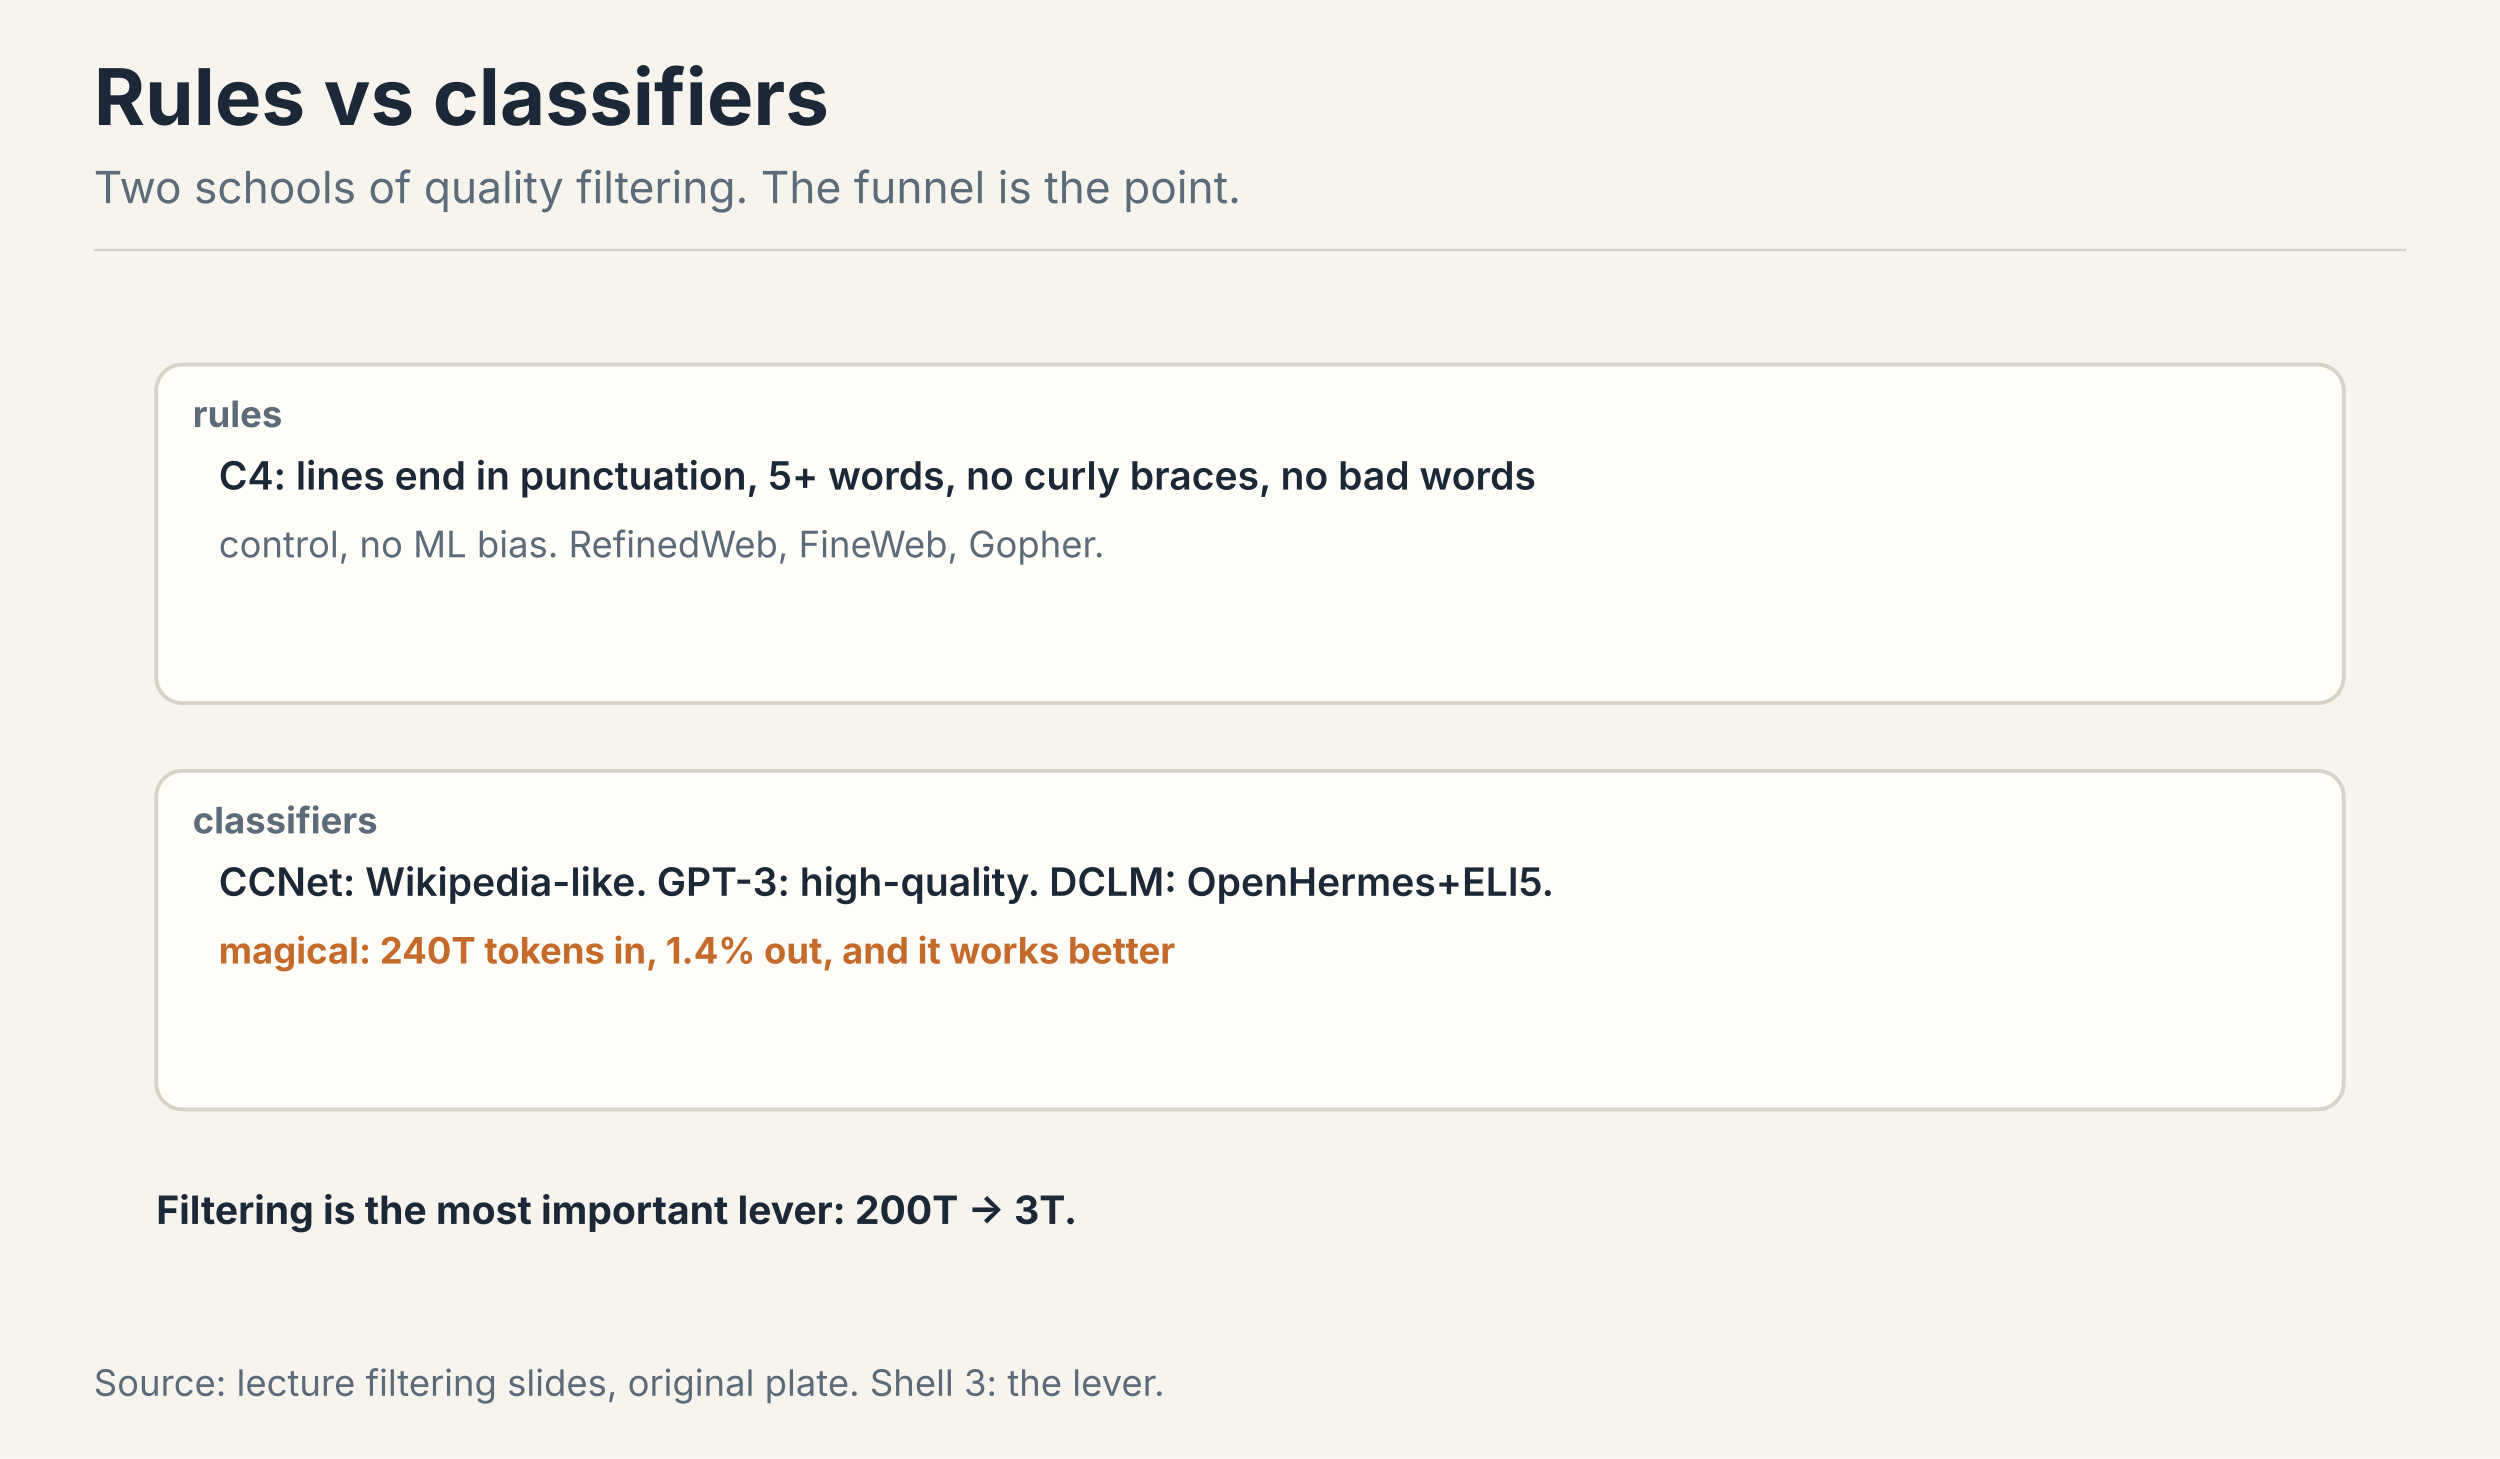
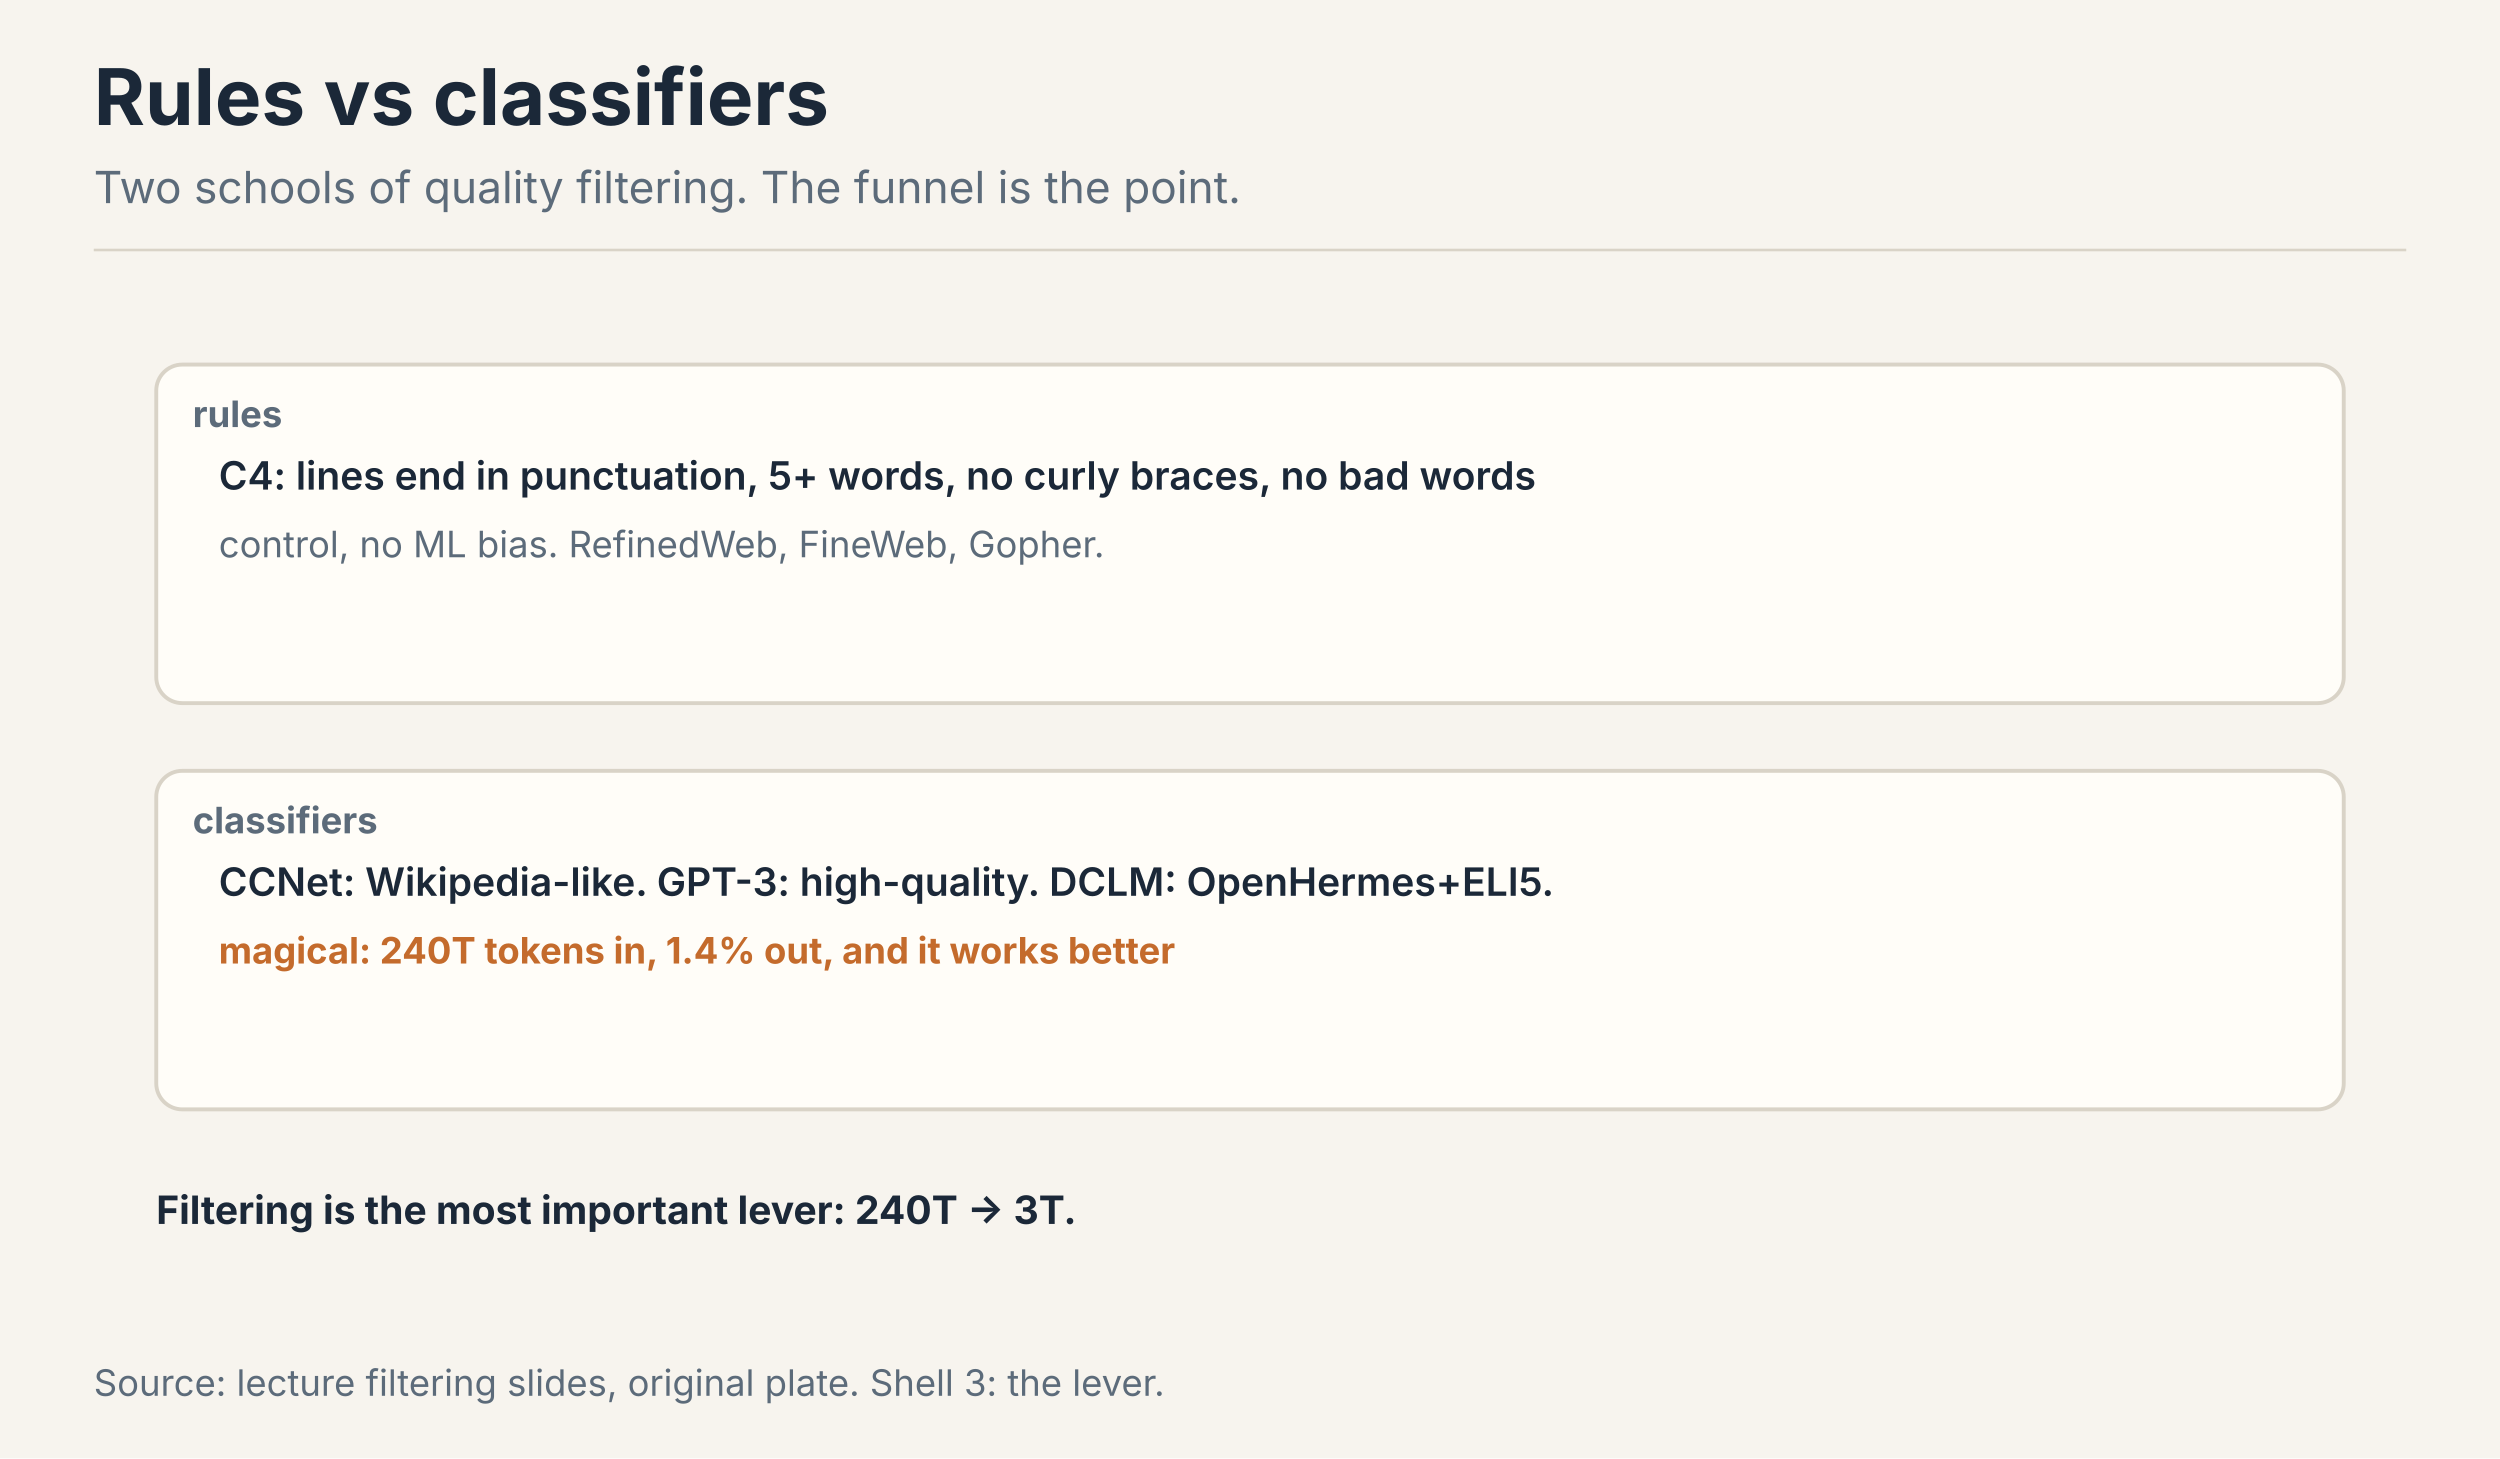
- <svg xmlns="http://www.w3.org/2000/svg" width="960" height="560" viewBox="0 0 960 560" font-family="system-ui,-apple-system,'Segoe UI',sans-serif">
+ <svg xmlns="http://www.w3.org/2000/svg" width="960" height="560" viewBox="0 0 960 560" font-family="Anthropic Sans,Inter,'Source Sans 3','IBM Plex Sans',sans-serif">
  <rect width="960" height="560" fill="#F7F4EE" />
  <defs>
    <marker id="ah" markerWidth="10" markerHeight="10" refX="8" refY="3" orient="auto">
      <path d="M0,0 L8,3 L0,6 Z" fill="#1E4D8C" />
    </marker>
  </defs>
  <text x="36" y="48" font-size="30" font-weight="700" fill="#1B2838">Rules vs classifiers</text>
  <text x="36" y="78" font-size="17" fill="#5C6B7A">Two schools of quality filtering. The funnel is the point.</text>
  <line x1="36" y1="96" x2="924" y2="96" stroke="#D9D3C7" stroke-width="1" />
  <rect x="60" y="140" width="840" height="130" rx="10" fill="#FFFDF8" stroke="#D9D3C7" stroke-width="1.5" />
  <text x="74" y="164" font-size="14" font-weight="700" fill="#5C6B7A">rules</text>
  <text x="84" y="188" font-size="15" font-weight="600" fill="#1B2838" text-anchor="start">C4: lines end in punctuation, 5+ words, no curly braces, no bad words</text>
  <text x="84" y="214" font-size="14" font-weight="400" fill="#5C6B7A" text-anchor="start">control, no ML bias. RefinedWeb, FineWeb, Gopher.</text>
  <rect x="60" y="296" width="840" height="130" rx="10" fill="#FFFDF8" stroke="#D9D3C7" stroke-width="1.5" />
  <text x="74" y="320" font-size="14" font-weight="700" fill="#5C6B7A">classifiers</text>
  <text x="84" y="344" font-size="15" font-weight="600" fill="#1B2838" text-anchor="start">CCNet: Wikipedia-like. GPT-3: high-quality. DCLM: OpenHermes+ELI5.</text>
  <text x="84" y="370" font-size="14" font-weight="700" fill="#C46B2C" text-anchor="start">magical: 240T tokens in, 1.4% out, and it works better</text>
-   <text x="60" y="470" font-size="15" font-weight="700" fill="#1B2838" text-anchor="start">Filtering is the most important lever: 200T -&gt; 3T.</text>
+   <text x="60" y="470" font-size="15" font-weight="700" fill="#1B2838" text-anchor="start">Filtering is the most important lever: 240T -&gt; 3T.</text>
  <text x="36" y="536" font-size="14" fill="#5C6B7A">Source: lecture filtering slides, original plate. Shell 3: the lever.</text>
</svg>
